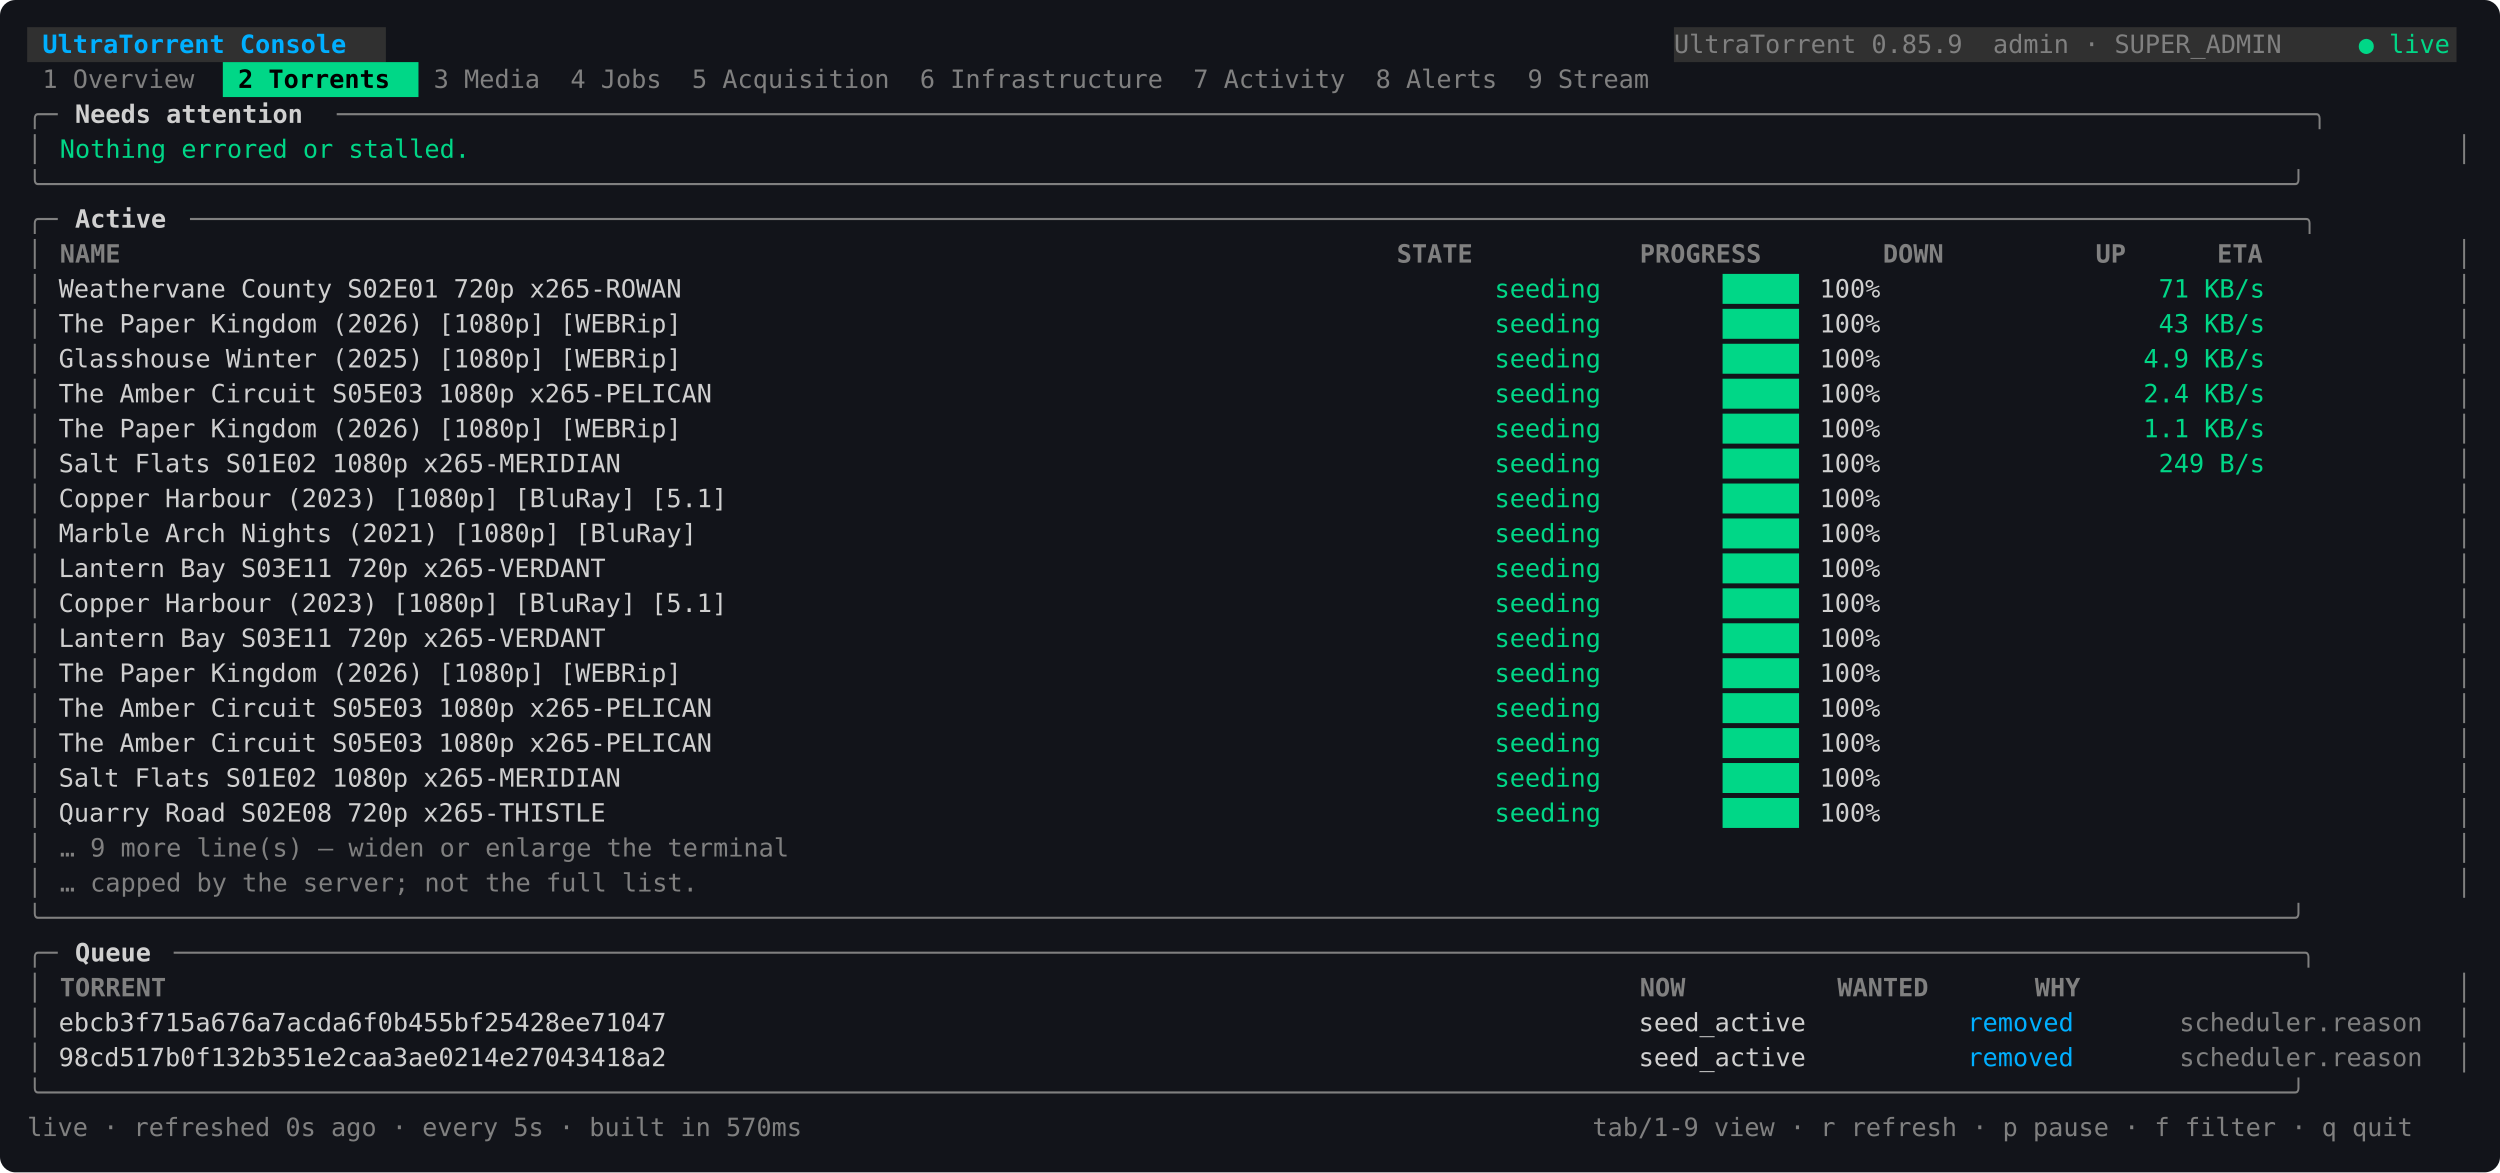
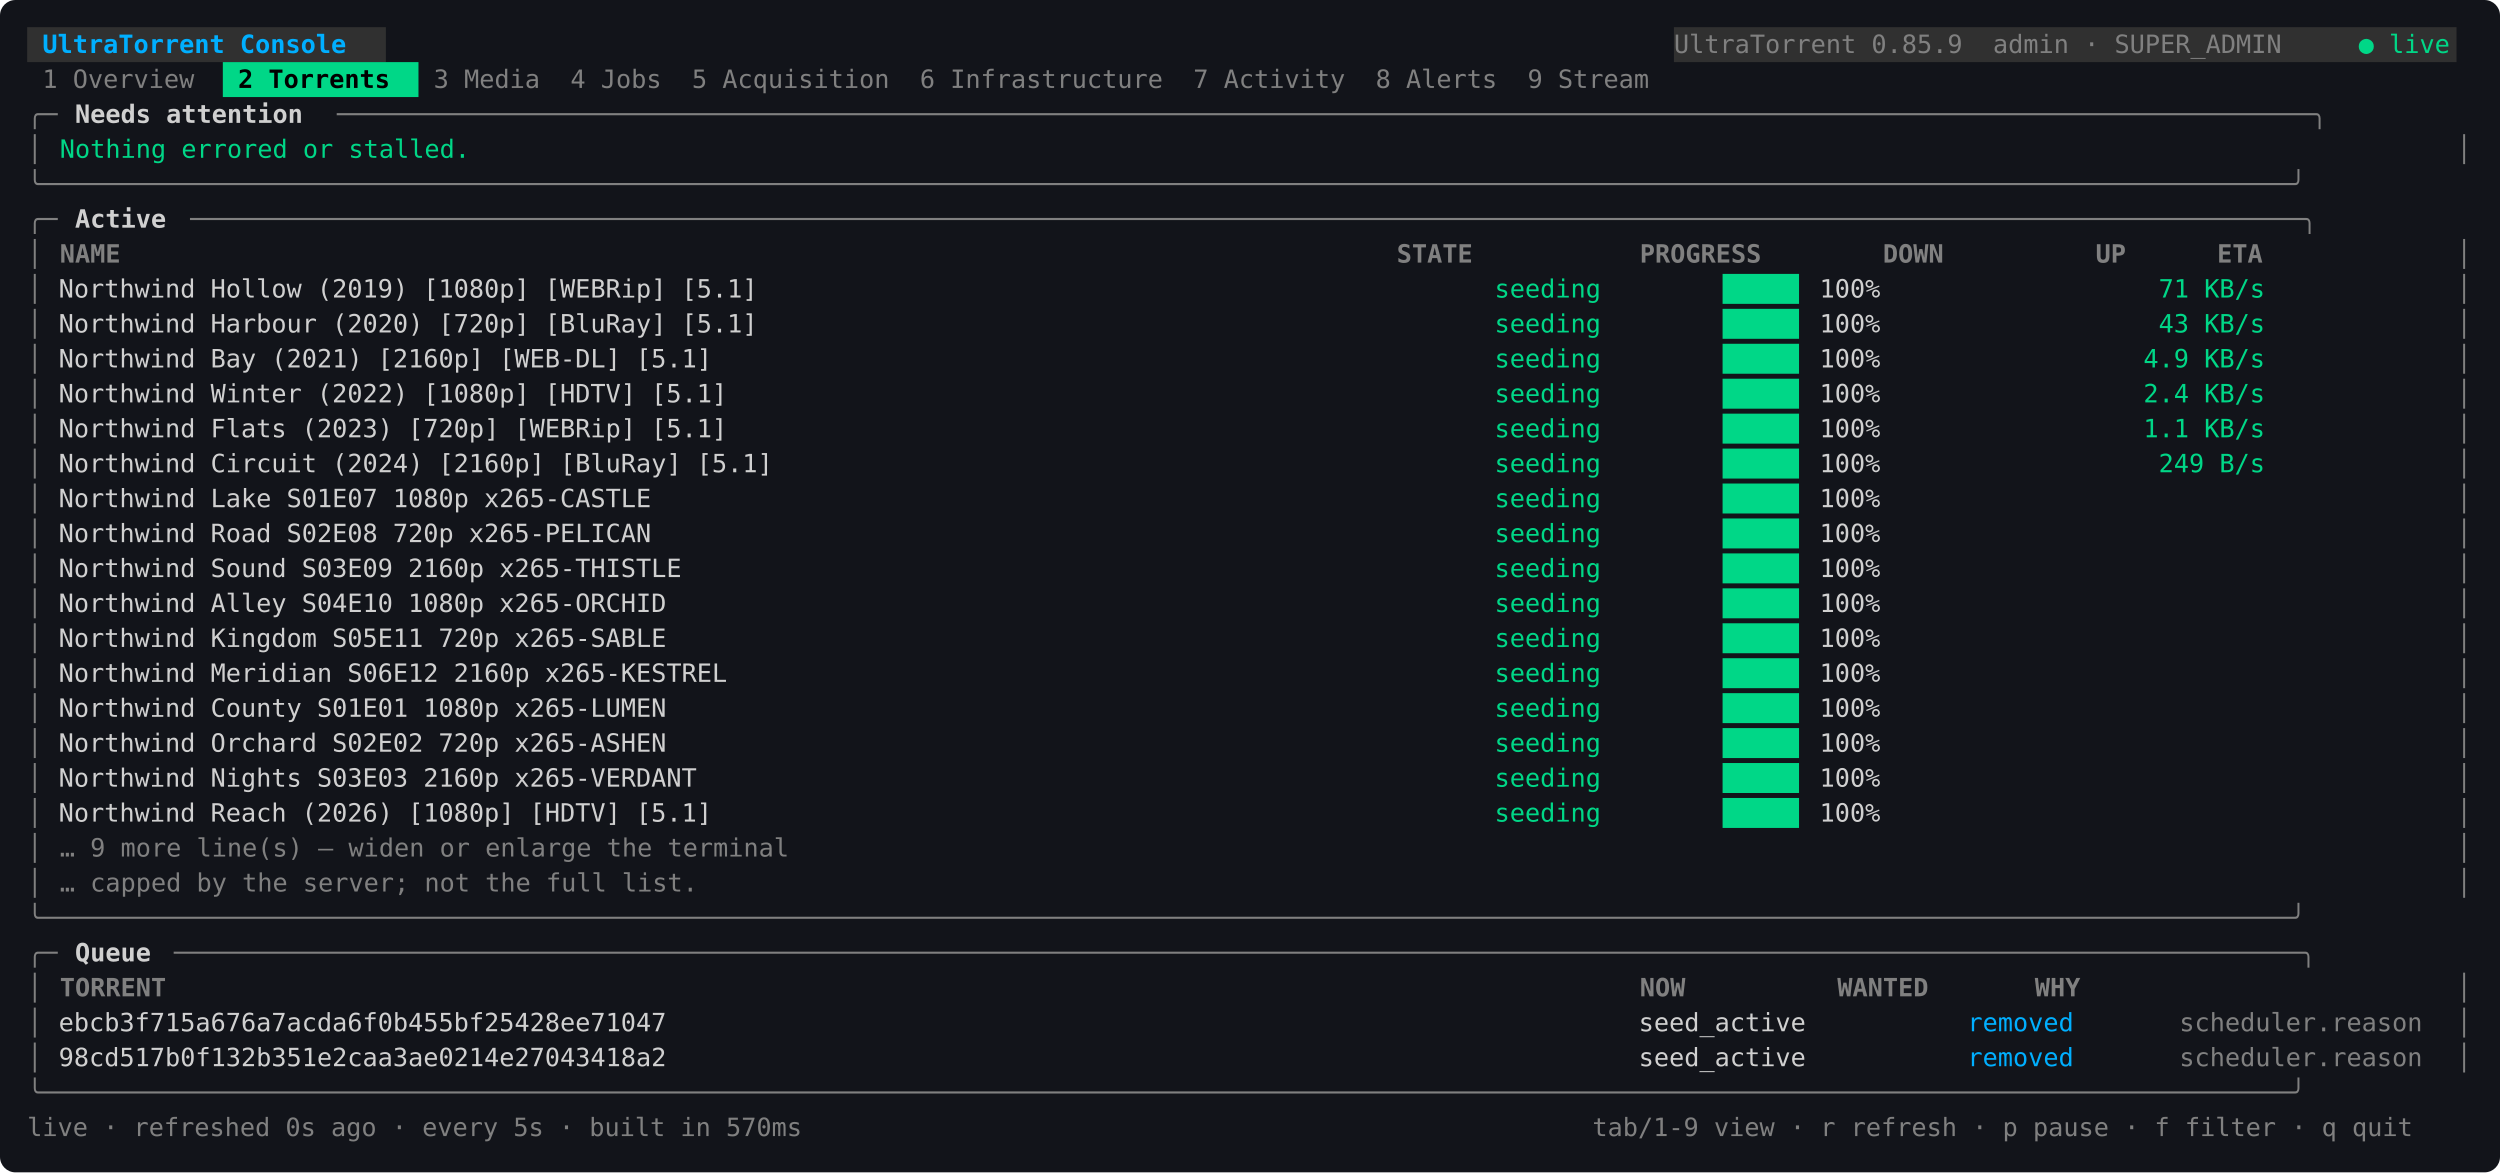
<svg xmlns="http://www.w3.org/2000/svg" viewBox="0 0 1288 604" width="1288" height="604" font-family="ui-monospace,SFMono-Regular,Menlo,Consolas,&quot;DejaVu Sans Mono&quot;,monospace" font-size="13">
  <rect width="100%" height="100%" rx="8" fill="#12141a" />
  <rect x="14.0" y="14.0" width="184.8" height="18.0" fill="#303030" />
  <rect x="862.4" y="14.0" width="403.2" height="18.0" fill="#303030" />
  <rect x="114.8" y="32.0" width="100.8" height="18.0" fill="#00d787" />
  <text x="14.0" y="27.3" fill="#00afff" xml:space="preserve" font-weight="700"> UltraTorrent Console</text>
  <text x="862.4" y="27.3" fill="#808080" xml:space="preserve">UltraTorrent 0.85.9  admin · SUPER_ADMIN</text>
  <text x="1215.2" y="27.3" fill="#00d787" xml:space="preserve">● live</text>
  <text x="14.0" y="45.3" fill="#808080" xml:space="preserve"> 1 Overview</text>
  <text x="114.8" y="45.3" fill="#000000" xml:space="preserve" font-weight="700"> 2 Torrents</text>
  <text x="215.6" y="45.3" fill="#808080" xml:space="preserve"> 3 Media  4 Jobs  5 Acquisition  6 Infrastructure  7 Activity  8 Alerts  9 Stream</text>
  <text x="14.0" y="63.3" fill="#808080" xml:space="preserve">╭─</text>
  <text x="30.8" y="63.3" fill="#d0d0d0" xml:space="preserve" font-weight="700"> Needs attention</text>
  <text x="173.6" y="63.3" fill="#808080" xml:space="preserve">──────────────────────────────────────────────────────────────────────────────────────────────────────────────────────────────────╮</text>
  <text x="14.0" y="81.3" fill="#808080" xml:space="preserve">│</text>
  <text x="30.8" y="81.3" fill="#00d787" xml:space="preserve">Nothing errored or stalled.</text>
  <text x="1265.6" y="81.3" fill="#808080" xml:space="preserve">│</text>
  <text x="14.0" y="99.3" fill="#808080" xml:space="preserve">╰────────────────────────────────────────────────────────────────────────────────────────────────────────────────────────────────────────────────────╯</text>
  <text x="14.0" y="117.3" fill="#808080" xml:space="preserve">╭─</text>
  <text x="30.8" y="117.3" fill="#d0d0d0" xml:space="preserve" font-weight="700"> Active</text>
  <text x="98.0" y="117.3" fill="#808080" xml:space="preserve">───────────────────────────────────────────────────────────────────────────────────────────────────────────────────────────────────────────╮</text>
  <text x="14.0" y="135.3" fill="#808080" xml:space="preserve">│</text>
  <text x="30.8" y="135.3" fill="#808080" xml:space="preserve" font-weight="700">NAME                                                                                    STATE           PROGRESS        DOWN          UP      ETA</text>
  <text x="1265.6" y="135.3" fill="#808080" xml:space="preserve">│</text>
  <text x="14.0" y="153.3" fill="#808080" xml:space="preserve">│</text>
-   <text x="22.4" y="153.3" fill="#d0d0d0" xml:space="preserve"> Weathervane County S02E01 720p x265-ROWAN</text>
+   <text x="22.4" y="153.3" fill="#d0d0d0" xml:space="preserve"> Northwind Hollow (2019) [1080p] [WEBRip] [5.1]</text>
  <text x="770.0" y="153.3" fill="#00d787" xml:space="preserve">seeding</text>
  <text x="887.6" y="153.3" fill="#00d787" xml:space="preserve">█████</text>
  <text x="929.6" y="153.3" fill="#d0d0d0" xml:space="preserve"> 100%</text>
  <text x="1080.8" y="153.3" fill="#00d787" xml:space="preserve">    71 KB/s</text>
  <text x="1265.6" y="153.3" fill="#808080" xml:space="preserve">│</text>
  <text x="14.0" y="171.3" fill="#808080" xml:space="preserve">│</text>
-   <text x="22.4" y="171.3" fill="#d0d0d0" xml:space="preserve"> The Paper Kingdom (2026) [1080p] [WEBRip]</text>
+   <text x="22.4" y="171.3" fill="#d0d0d0" xml:space="preserve"> Northwind Harbour (2020) [720p] [BluRay] [5.1]</text>
  <text x="770.0" y="171.3" fill="#00d787" xml:space="preserve">seeding</text>
  <text x="887.6" y="171.3" fill="#00d787" xml:space="preserve">█████</text>
  <text x="929.6" y="171.3" fill="#d0d0d0" xml:space="preserve"> 100%</text>
  <text x="1080.8" y="171.3" fill="#00d787" xml:space="preserve">    43 KB/s</text>
  <text x="1265.6" y="171.3" fill="#808080" xml:space="preserve">│</text>
  <text x="14.0" y="189.3" fill="#808080" xml:space="preserve">│</text>
-   <text x="22.4" y="189.3" fill="#d0d0d0" xml:space="preserve"> Glasshouse Winter (2025) [1080p] [WEBRip]</text>
+   <text x="22.4" y="189.3" fill="#d0d0d0" xml:space="preserve"> Northwind Bay (2021) [2160p] [WEB-DL] [5.1]</text>
  <text x="770.0" y="189.3" fill="#00d787" xml:space="preserve">seeding</text>
  <text x="887.6" y="189.3" fill="#00d787" xml:space="preserve">█████</text>
  <text x="929.6" y="189.3" fill="#d0d0d0" xml:space="preserve"> 100%</text>
  <text x="1080.8" y="189.3" fill="#00d787" xml:space="preserve">   4.9 KB/s</text>
  <text x="1265.6" y="189.3" fill="#808080" xml:space="preserve">│</text>
  <text x="14.0" y="207.3" fill="#808080" xml:space="preserve">│</text>
-   <text x="22.4" y="207.3" fill="#d0d0d0" xml:space="preserve"> The Amber Circuit S05E03 1080p x265-PELICAN</text>
+   <text x="22.4" y="207.3" fill="#d0d0d0" xml:space="preserve"> Northwind Winter (2022) [1080p] [HDTV] [5.1]</text>
  <text x="770.0" y="207.3" fill="#00d787" xml:space="preserve">seeding</text>
  <text x="887.6" y="207.3" fill="#00d787" xml:space="preserve">█████</text>
  <text x="929.6" y="207.3" fill="#d0d0d0" xml:space="preserve"> 100%</text>
  <text x="1080.8" y="207.3" fill="#00d787" xml:space="preserve">   2.4 KB/s</text>
  <text x="1265.6" y="207.3" fill="#808080" xml:space="preserve">│</text>
  <text x="14.0" y="225.3" fill="#808080" xml:space="preserve">│</text>
-   <text x="22.4" y="225.3" fill="#d0d0d0" xml:space="preserve"> The Paper Kingdom (2026) [1080p] [WEBRip]</text>
+   <text x="22.4" y="225.3" fill="#d0d0d0" xml:space="preserve"> Northwind Flats (2023) [720p] [WEBRip] [5.1]</text>
  <text x="770.0" y="225.3" fill="#00d787" xml:space="preserve">seeding</text>
  <text x="887.6" y="225.3" fill="#00d787" xml:space="preserve">█████</text>
  <text x="929.6" y="225.3" fill="#d0d0d0" xml:space="preserve"> 100%</text>
  <text x="1080.8" y="225.3" fill="#00d787" xml:space="preserve">   1.1 KB/s</text>
  <text x="1265.6" y="225.3" fill="#808080" xml:space="preserve">│</text>
  <text x="14.0" y="243.3" fill="#808080" xml:space="preserve">│</text>
-   <text x="22.4" y="243.3" fill="#d0d0d0" xml:space="preserve"> Salt Flats S01E02 1080p x265-MERIDIAN</text>
+   <text x="22.4" y="243.3" fill="#d0d0d0" xml:space="preserve"> Northwind Circuit (2024) [2160p] [BluRay] [5.1]</text>
  <text x="770.0" y="243.3" fill="#00d787" xml:space="preserve">seeding</text>
  <text x="887.6" y="243.3" fill="#00d787" xml:space="preserve">█████</text>
  <text x="929.6" y="243.3" fill="#d0d0d0" xml:space="preserve"> 100%</text>
  <text x="1080.8" y="243.3" fill="#00d787" xml:space="preserve">    249 B/s</text>
  <text x="1265.6" y="243.3" fill="#808080" xml:space="preserve">│</text>
  <text x="14.0" y="261.3" fill="#808080" xml:space="preserve">│</text>
-   <text x="22.4" y="261.3" fill="#d0d0d0" xml:space="preserve"> Copper Harbour (2023) [1080p] [BluRay] [5.1]</text>
+   <text x="22.4" y="261.3" fill="#d0d0d0" xml:space="preserve"> Northwind Lake S01E07 1080p x265-CASTLE</text>
  <text x="770.0" y="261.3" fill="#00d787" xml:space="preserve">seeding</text>
  <text x="887.6" y="261.3" fill="#00d787" xml:space="preserve">█████</text>
  <text x="929.6" y="261.3" fill="#d0d0d0" xml:space="preserve"> 100%</text>
  <text x="1265.6" y="261.3" fill="#808080" xml:space="preserve">│</text>
  <text x="14.0" y="279.3" fill="#808080" xml:space="preserve">│</text>
-   <text x="22.4" y="279.3" fill="#d0d0d0" xml:space="preserve"> Marble Arch Nights (2021) [1080p] [BluRay]</text>
+   <text x="22.4" y="279.3" fill="#d0d0d0" xml:space="preserve"> Northwind Road S02E08 720p x265-PELICAN</text>
  <text x="770.0" y="279.3" fill="#00d787" xml:space="preserve">seeding</text>
  <text x="887.6" y="279.3" fill="#00d787" xml:space="preserve">█████</text>
  <text x="929.6" y="279.3" fill="#d0d0d0" xml:space="preserve"> 100%</text>
  <text x="1265.6" y="279.3" fill="#808080" xml:space="preserve">│</text>
  <text x="14.0" y="297.3" fill="#808080" xml:space="preserve">│</text>
-   <text x="22.4" y="297.3" fill="#d0d0d0" xml:space="preserve"> Lantern Bay S03E11 720p x265-VERDANT</text>
+   <text x="22.4" y="297.3" fill="#d0d0d0" xml:space="preserve"> Northwind Sound S03E09 2160p x265-THISTLE</text>
  <text x="770.0" y="297.3" fill="#00d787" xml:space="preserve">seeding</text>
  <text x="887.6" y="297.3" fill="#00d787" xml:space="preserve">█████</text>
  <text x="929.6" y="297.3" fill="#d0d0d0" xml:space="preserve"> 100%</text>
  <text x="1265.6" y="297.3" fill="#808080" xml:space="preserve">│</text>
  <text x="14.0" y="315.3" fill="#808080" xml:space="preserve">│</text>
-   <text x="22.4" y="315.3" fill="#d0d0d0" xml:space="preserve"> Copper Harbour (2023) [1080p] [BluRay] [5.1]</text>
+   <text x="22.4" y="315.3" fill="#d0d0d0" xml:space="preserve"> Northwind Alley S04E10 1080p x265-ORCHID</text>
  <text x="770.0" y="315.3" fill="#00d787" xml:space="preserve">seeding</text>
  <text x="887.6" y="315.3" fill="#00d787" xml:space="preserve">█████</text>
  <text x="929.6" y="315.3" fill="#d0d0d0" xml:space="preserve"> 100%</text>
  <text x="1265.6" y="315.3" fill="#808080" xml:space="preserve">│</text>
  <text x="14.0" y="333.3" fill="#808080" xml:space="preserve">│</text>
-   <text x="22.4" y="333.3" fill="#d0d0d0" xml:space="preserve"> Lantern Bay S03E11 720p x265-VERDANT</text>
+   <text x="22.4" y="333.3" fill="#d0d0d0" xml:space="preserve"> Northwind Kingdom S05E11 720p x265-SABLE</text>
  <text x="770.0" y="333.3" fill="#00d787" xml:space="preserve">seeding</text>
  <text x="887.6" y="333.3" fill="#00d787" xml:space="preserve">█████</text>
  <text x="929.6" y="333.3" fill="#d0d0d0" xml:space="preserve"> 100%</text>
  <text x="1265.6" y="333.3" fill="#808080" xml:space="preserve">│</text>
  <text x="14.0" y="351.3" fill="#808080" xml:space="preserve">│</text>
-   <text x="22.4" y="351.3" fill="#d0d0d0" xml:space="preserve"> The Paper Kingdom (2026) [1080p] [WEBRip]</text>
+   <text x="22.4" y="351.3" fill="#d0d0d0" xml:space="preserve"> Northwind Meridian S06E12 2160p x265-KESTREL</text>
  <text x="770.0" y="351.3" fill="#00d787" xml:space="preserve">seeding</text>
  <text x="887.6" y="351.3" fill="#00d787" xml:space="preserve">█████</text>
  <text x="929.6" y="351.3" fill="#d0d0d0" xml:space="preserve"> 100%</text>
  <text x="1265.6" y="351.3" fill="#808080" xml:space="preserve">│</text>
  <text x="14.0" y="369.3" fill="#808080" xml:space="preserve">│</text>
-   <text x="22.4" y="369.3" fill="#d0d0d0" xml:space="preserve"> The Amber Circuit S05E03 1080p x265-PELICAN</text>
+   <text x="22.4" y="369.3" fill="#d0d0d0" xml:space="preserve"> Northwind County S01E01 1080p x265-LUMEN</text>
  <text x="770.0" y="369.3" fill="#00d787" xml:space="preserve">seeding</text>
  <text x="887.6" y="369.3" fill="#00d787" xml:space="preserve">█████</text>
  <text x="929.6" y="369.3" fill="#d0d0d0" xml:space="preserve"> 100%</text>
  <text x="1265.6" y="369.3" fill="#808080" xml:space="preserve">│</text>
  <text x="14.0" y="387.3" fill="#808080" xml:space="preserve">│</text>
-   <text x="22.4" y="387.3" fill="#d0d0d0" xml:space="preserve"> The Amber Circuit S05E03 1080p x265-PELICAN</text>
+   <text x="22.4" y="387.3" fill="#d0d0d0" xml:space="preserve"> Northwind Orchard S02E02 720p x265-ASHEN</text>
  <text x="770.0" y="387.3" fill="#00d787" xml:space="preserve">seeding</text>
  <text x="887.6" y="387.3" fill="#00d787" xml:space="preserve">█████</text>
  <text x="929.6" y="387.3" fill="#d0d0d0" xml:space="preserve"> 100%</text>
  <text x="1265.6" y="387.3" fill="#808080" xml:space="preserve">│</text>
  <text x="14.0" y="405.3" fill="#808080" xml:space="preserve">│</text>
-   <text x="22.4" y="405.3" fill="#d0d0d0" xml:space="preserve"> Salt Flats S01E02 1080p x265-MERIDIAN</text>
+   <text x="22.4" y="405.3" fill="#d0d0d0" xml:space="preserve"> Northwind Nights S03E03 2160p x265-VERDANT</text>
  <text x="770.0" y="405.3" fill="#00d787" xml:space="preserve">seeding</text>
  <text x="887.6" y="405.3" fill="#00d787" xml:space="preserve">█████</text>
  <text x="929.6" y="405.3" fill="#d0d0d0" xml:space="preserve"> 100%</text>
  <text x="1265.6" y="405.3" fill="#808080" xml:space="preserve">│</text>
  <text x="14.0" y="423.3" fill="#808080" xml:space="preserve">│</text>
-   <text x="22.4" y="423.3" fill="#d0d0d0" xml:space="preserve"> Quarry Road S02E08 720p x265-THISTLE</text>
+   <text x="22.4" y="423.3" fill="#d0d0d0" xml:space="preserve"> Northwind Reach (2026) [1080p] [HDTV] [5.1]</text>
  <text x="770.0" y="423.3" fill="#00d787" xml:space="preserve">seeding</text>
  <text x="887.6" y="423.3" fill="#00d787" xml:space="preserve">█████</text>
  <text x="929.6" y="423.3" fill="#d0d0d0" xml:space="preserve"> 100%</text>
  <text x="1265.6" y="423.3" fill="#808080" xml:space="preserve">│</text>
  <text x="14.0" y="441.3" fill="#808080" xml:space="preserve">│</text>
  <text x="30.8" y="441.3" fill="#808080" xml:space="preserve">… 9 more line(s) — widen or enlarge the terminal</text>
  <text x="1265.6" y="441.3" fill="#808080" xml:space="preserve">│</text>
  <text x="14.0" y="459.3" fill="#808080" xml:space="preserve">│</text>
  <text x="30.8" y="459.3" fill="#808080" xml:space="preserve">… capped by the server; not the full list.</text>
  <text x="1265.6" y="459.3" fill="#808080" xml:space="preserve">│</text>
  <text x="14.0" y="477.3" fill="#808080" xml:space="preserve">╰────────────────────────────────────────────────────────────────────────────────────────────────────────────────────────────────────────────────────╯</text>
  <text x="14.0" y="495.3" fill="#808080" xml:space="preserve">╭─</text>
  <text x="30.8" y="495.3" fill="#d0d0d0" xml:space="preserve" font-weight="700"> Queue</text>
  <text x="89.6" y="495.3" fill="#808080" xml:space="preserve">────────────────────────────────────────────────────────────────────────────────────────────────────────────────────────────────────────────╮</text>
  <text x="14.0" y="513.3" fill="#808080" xml:space="preserve">│</text>
  <text x="30.8" y="513.3" fill="#808080" xml:space="preserve" font-weight="700">TORRENT                                                                                                 NOW          WANTED       WHY</text>
  <text x="1265.6" y="513.3" fill="#808080" xml:space="preserve">│</text>
  <text x="14.0" y="531.3" fill="#808080" xml:space="preserve">│</text>
  <text x="22.4" y="531.3" fill="#d0d0d0" xml:space="preserve"> ebcb3f715a676a7acda6f0b455bf25428ee71047                                                                seed_active</text>
  <text x="1013.6" y="531.3" fill="#00afff" xml:space="preserve">removed</text>
  <text x="1122.8" y="531.3" fill="#808080" xml:space="preserve">scheduler.reason</text>
  <text x="1265.6" y="531.3" fill="#808080" xml:space="preserve">│</text>
  <text x="14.0" y="549.3" fill="#808080" xml:space="preserve">│</text>
  <text x="22.4" y="549.3" fill="#d0d0d0" xml:space="preserve"> 98cd517b0f132b351e2caa3ae0214e27043418a2                                                                seed_active</text>
  <text x="1013.6" y="549.3" fill="#00afff" xml:space="preserve">removed</text>
  <text x="1122.8" y="549.3" fill="#808080" xml:space="preserve">scheduler.reason</text>
  <text x="1265.6" y="549.3" fill="#808080" xml:space="preserve">│</text>
  <text x="14.0" y="567.3" fill="#808080" xml:space="preserve">╰────────────────────────────────────────────────────────────────────────────────────────────────────────────────────────────────────────────────────╯</text>
  <text x="14.0" y="585.3" fill="#808080" xml:space="preserve">live · refreshed 0s ago · every 5s · built in 570ms</text>
  <text x="820.4" y="585.3" fill="#808080" xml:space="preserve">tab/1-9 view · r refresh · p pause · f filter · q quit</text>
</svg>
